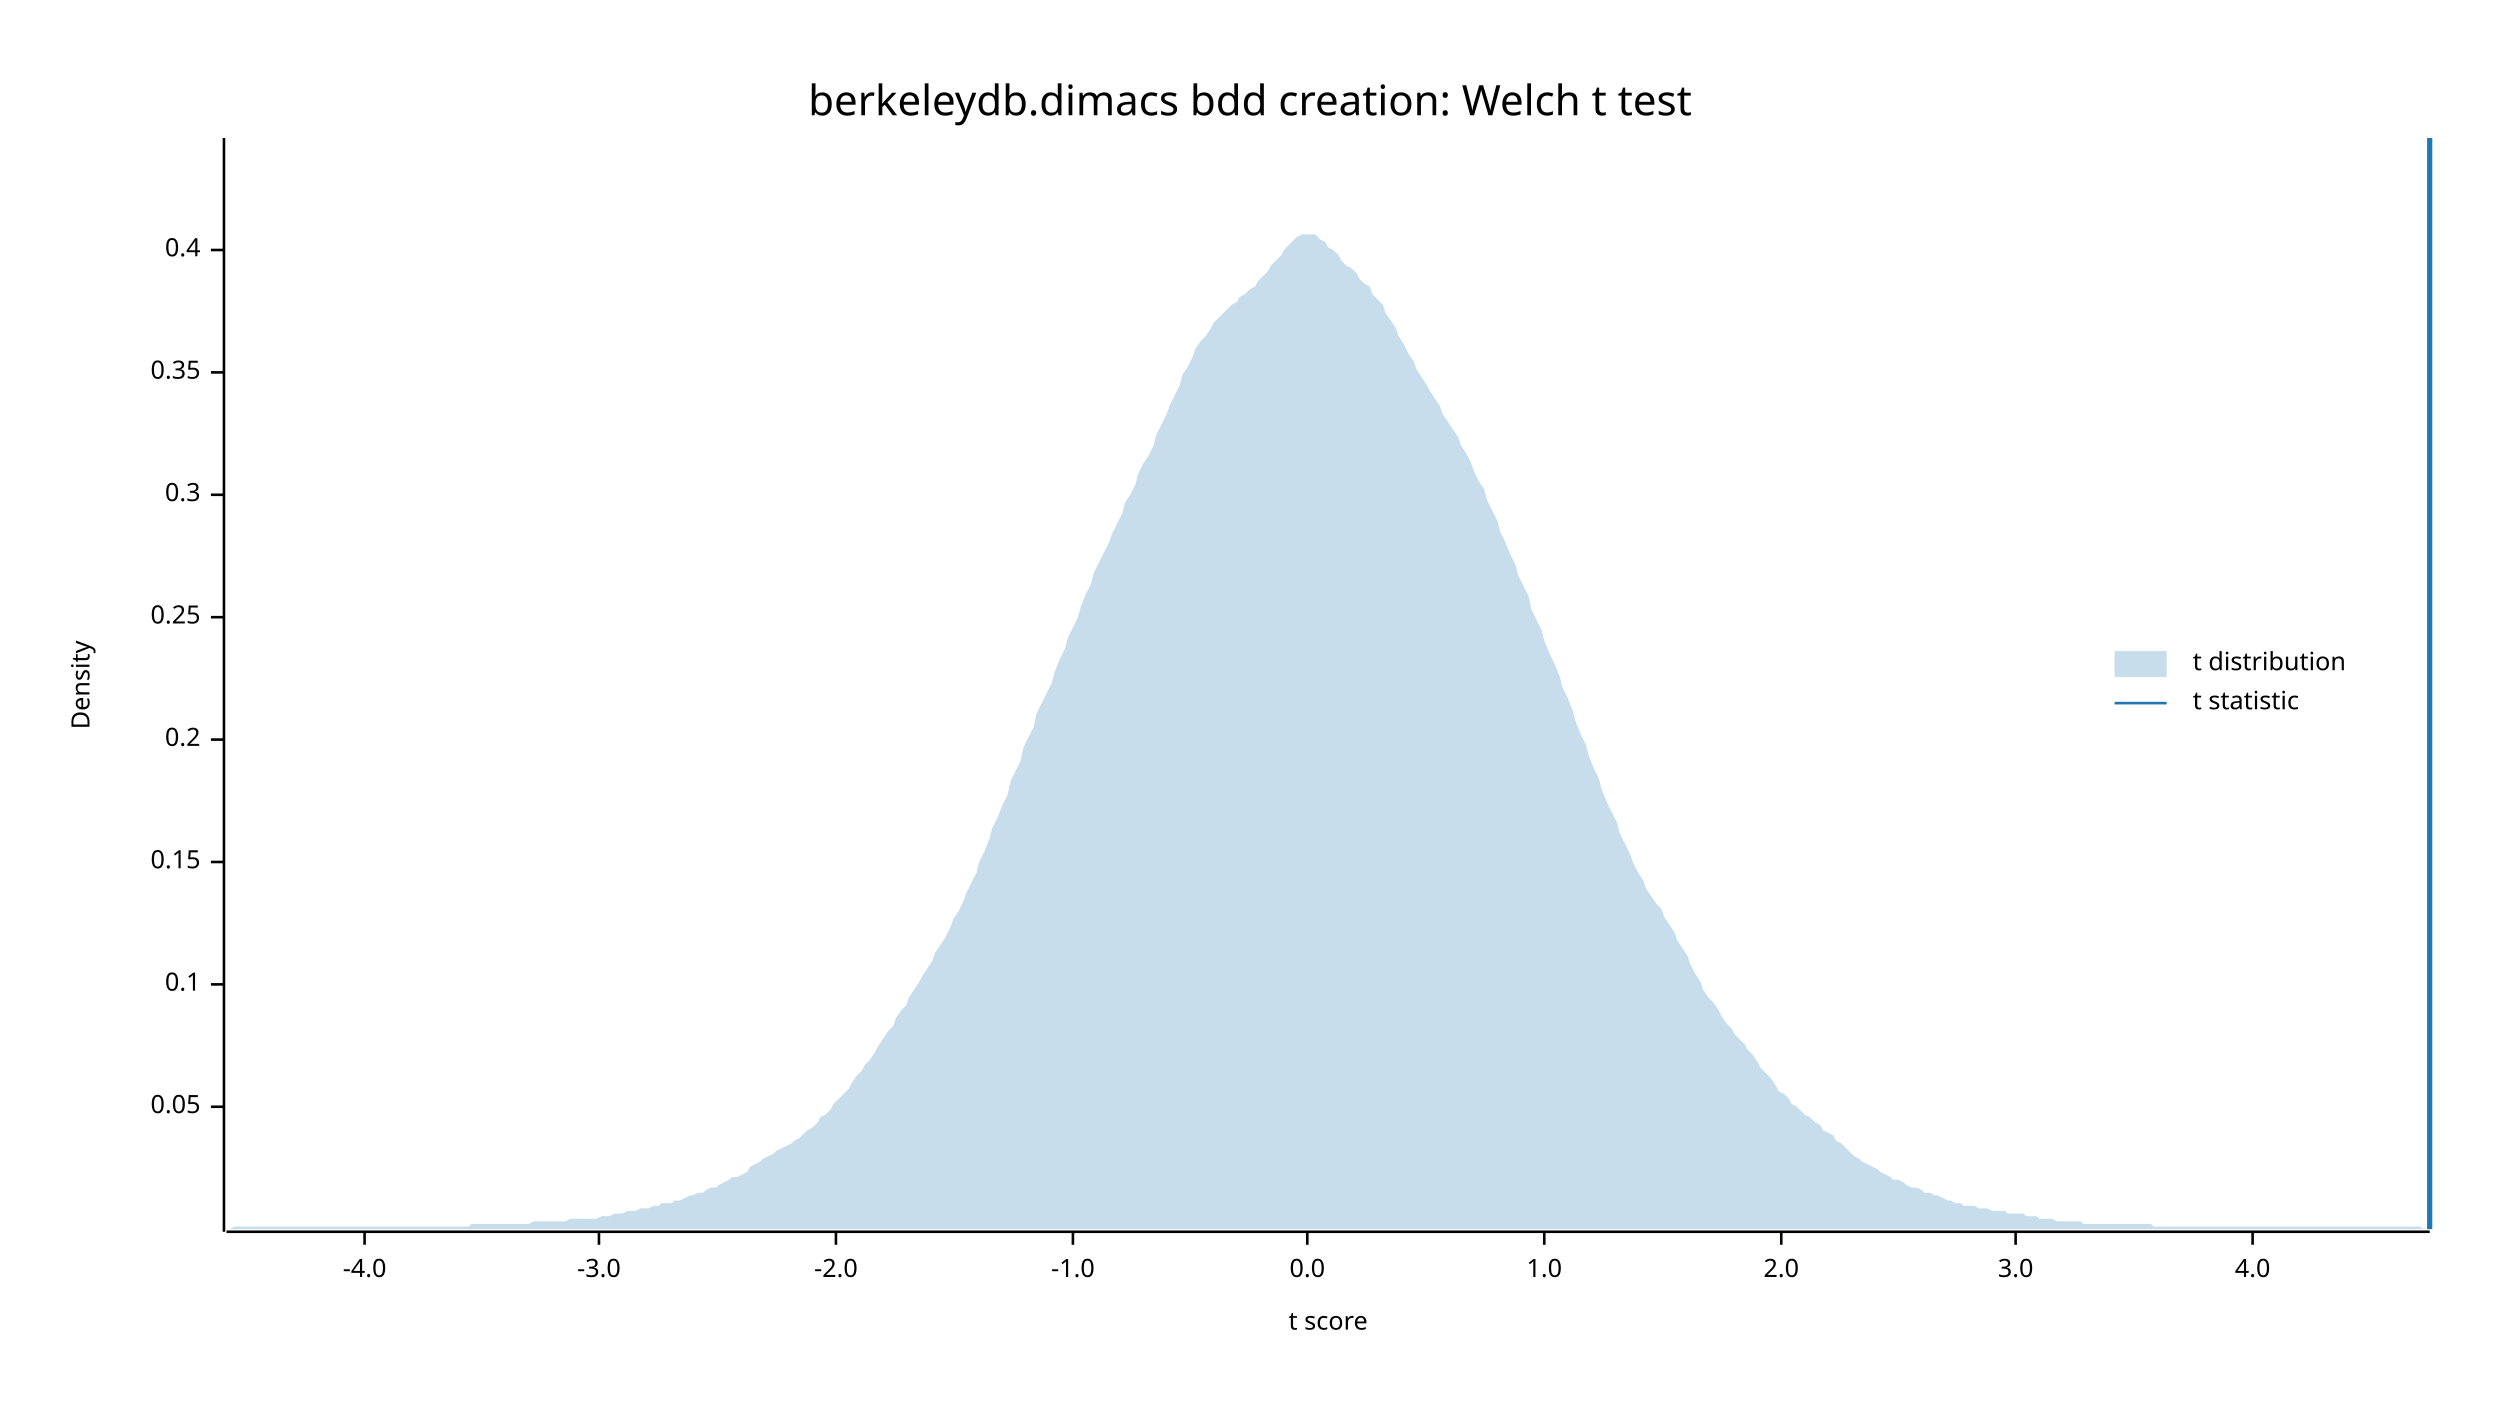
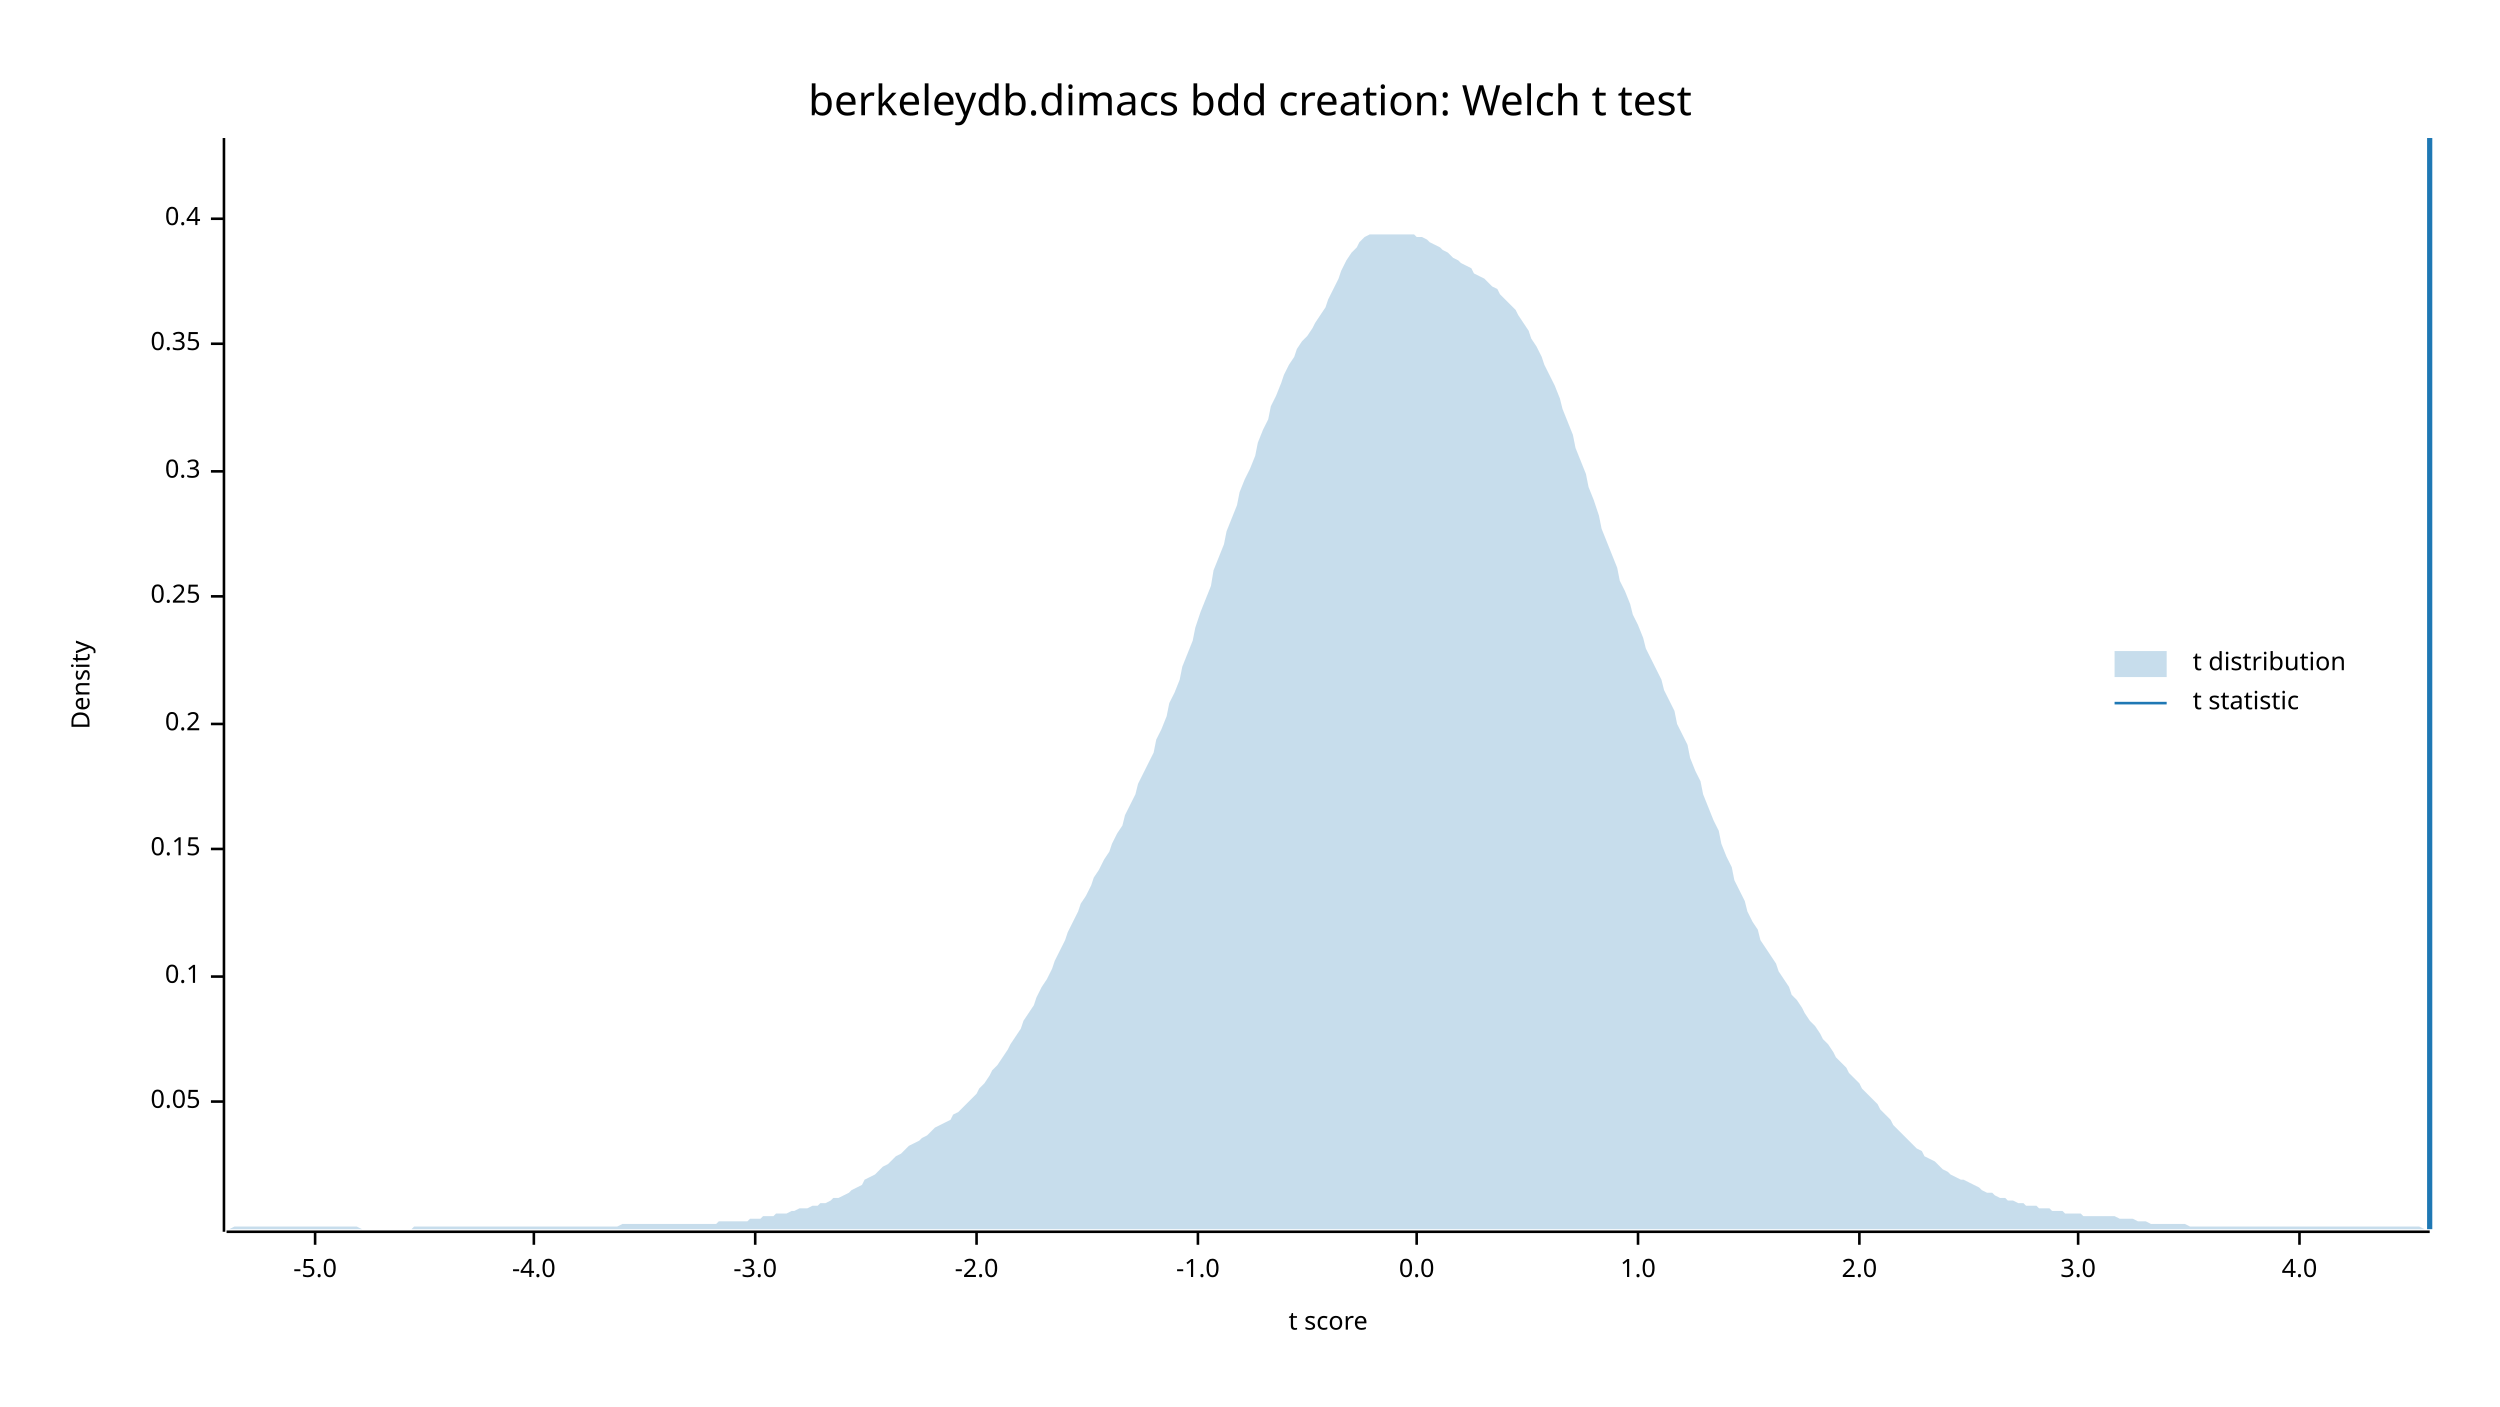
<svg xmlns="http://www.w3.org/2000/svg" width="960" height="540" viewBox="0 0 960 540">
  <text x="480" y="32" dy="0.76em" text-anchor="middle" font-family="sans-serif" font-size="16.129" opacity="1" fill="#000000">
berkeleydb.dimacs bdd creation: Welch t test
</text>
  <text x="27" y="263" dy="0.76em" text-anchor="middle" font-family="sans-serif" font-size="9.677" opacity="1" fill="#000000" transform="rotate(270, 27, 263)">
Density
</text>
  <text x="510" y="513" dy="-0.5ex" text-anchor="middle" font-family="sans-serif" font-size="9.677" opacity="1" fill="#000000">
t score
</text>
  <polyline fill="none" opacity="1" stroke="#000000" stroke-width="1" points="86,53 86,473 " />
-   <text x="77" y="425" dy="0.5ex" text-anchor="end" font-family="sans-serif" font-size="9.677" opacity="1" fill="#000000">
+   <text x="77" y="423" dy="0.5ex" text-anchor="end" font-family="sans-serif" font-size="9.677" opacity="1" fill="#000000">
0.05
</text>
-   <polyline fill="none" opacity="1" stroke="#000000" stroke-width="1" points="81,425 86,425 " />
-   <text x="77" y="378" dy="0.5ex" text-anchor="end" font-family="sans-serif" font-size="9.677" opacity="1" fill="#000000">
+   <polyline fill="none" opacity="1" stroke="#000000" stroke-width="1" points="81,423 86,423 " />
+   <text x="77" y="375" dy="0.5ex" text-anchor="end" font-family="sans-serif" font-size="9.677" opacity="1" fill="#000000">
0.1
</text>
-   <polyline fill="none" opacity="1" stroke="#000000" stroke-width="1" points="81,378 86,378 " />
-   <text x="77" y="331" dy="0.5ex" text-anchor="end" font-family="sans-serif" font-size="9.677" opacity="1" fill="#000000">
+   <polyline fill="none" opacity="1" stroke="#000000" stroke-width="1" points="81,375 86,375 " />
+   <text x="77" y="326" dy="0.5ex" text-anchor="end" font-family="sans-serif" font-size="9.677" opacity="1" fill="#000000">
0.15
</text>
-   <polyline fill="none" opacity="1" stroke="#000000" stroke-width="1" points="81,331 86,331 " />
-   <text x="77" y="284" dy="0.5ex" text-anchor="end" font-family="sans-serif" font-size="9.677" opacity="1" fill="#000000">
+   <polyline fill="none" opacity="1" stroke="#000000" stroke-width="1" points="81,326 86,326 " />
+   <text x="77" y="278" dy="0.5ex" text-anchor="end" font-family="sans-serif" font-size="9.677" opacity="1" fill="#000000">
0.2
</text>
-   <polyline fill="none" opacity="1" stroke="#000000" stroke-width="1" points="81,284 86,284 " />
-   <text x="77" y="237" dy="0.5ex" text-anchor="end" font-family="sans-serif" font-size="9.677" opacity="1" fill="#000000">
+   <polyline fill="none" opacity="1" stroke="#000000" stroke-width="1" points="81,278 86,278 " />
+   <text x="77" y="229" dy="0.5ex" text-anchor="end" font-family="sans-serif" font-size="9.677" opacity="1" fill="#000000">
0.25
</text>
-   <polyline fill="none" opacity="1" stroke="#000000" stroke-width="1" points="81,237 86,237 " />
-   <text x="77" y="190" dy="0.5ex" text-anchor="end" font-family="sans-serif" font-size="9.677" opacity="1" fill="#000000">
+   <polyline fill="none" opacity="1" stroke="#000000" stroke-width="1" points="81,229 86,229 " />
+   <text x="77" y="181" dy="0.5ex" text-anchor="end" font-family="sans-serif" font-size="9.677" opacity="1" fill="#000000">
0.3
</text>
-   <polyline fill="none" opacity="1" stroke="#000000" stroke-width="1" points="81,190 86,190 " />
-   <text x="77" y="143" dy="0.5ex" text-anchor="end" font-family="sans-serif" font-size="9.677" opacity="1" fill="#000000">
+   <polyline fill="none" opacity="1" stroke="#000000" stroke-width="1" points="81,181 86,181 " />
+   <text x="77" y="132" dy="0.5ex" text-anchor="end" font-family="sans-serif" font-size="9.677" opacity="1" fill="#000000">
0.35
</text>
-   <polyline fill="none" opacity="1" stroke="#000000" stroke-width="1" points="81,143 86,143 " />
-   <text x="77" y="96" dy="0.5ex" text-anchor="end" font-family="sans-serif" font-size="9.677" opacity="1" fill="#000000">
+   <polyline fill="none" opacity="1" stroke="#000000" stroke-width="1" points="81,132 86,132 " />
+   <text x="77" y="84" dy="0.5ex" text-anchor="end" font-family="sans-serif" font-size="9.677" opacity="1" fill="#000000">
0.4
</text>
-   <polyline fill="none" opacity="1" stroke="#000000" stroke-width="1" points="81,96 86,96 " />
+   <polyline fill="none" opacity="1" stroke="#000000" stroke-width="1" points="81,84 86,84 " />
  <polyline fill="none" opacity="1" stroke="#000000" stroke-width="1" points="87,473 933,473 " />
-   <text x="140" y="483" dy="0.76em" text-anchor="middle" font-family="sans-serif" font-size="9.677" opacity="1" fill="#000000">
+   <text x="121" y="483" dy="0.76em" text-anchor="middle" font-family="sans-serif" font-size="9.677" opacity="1" fill="#000000">
+ -5.0
+ </text>
+   <polyline fill="none" opacity="1" stroke="#000000" stroke-width="1" points="121,473 121,478 " />
+   <text x="205" y="483" dy="0.76em" text-anchor="middle" font-family="sans-serif" font-size="9.677" opacity="1" fill="#000000">
-4.0
</text>
-   <polyline fill="none" opacity="1" stroke="#000000" stroke-width="1" points="140,473 140,478 " />
-   <text x="230" y="483" dy="0.76em" text-anchor="middle" font-family="sans-serif" font-size="9.677" opacity="1" fill="#000000">
+   <polyline fill="none" opacity="1" stroke="#000000" stroke-width="1" points="205,473 205,478 " />
+   <text x="290" y="483" dy="0.76em" text-anchor="middle" font-family="sans-serif" font-size="9.677" opacity="1" fill="#000000">
-3.0
</text>
-   <polyline fill="none" opacity="1" stroke="#000000" stroke-width="1" points="230,473 230,478 " />
-   <text x="321" y="483" dy="0.76em" text-anchor="middle" font-family="sans-serif" font-size="9.677" opacity="1" fill="#000000">
+   <polyline fill="none" opacity="1" stroke="#000000" stroke-width="1" points="290,473 290,478 " />
+   <text x="375" y="483" dy="0.76em" text-anchor="middle" font-family="sans-serif" font-size="9.677" opacity="1" fill="#000000">
-2.0
</text>
-   <polyline fill="none" opacity="1" stroke="#000000" stroke-width="1" points="321,473 321,478 " />
-   <text x="412" y="483" dy="0.76em" text-anchor="middle" font-family="sans-serif" font-size="9.677" opacity="1" fill="#000000">
+   <polyline fill="none" opacity="1" stroke="#000000" stroke-width="1" points="375,473 375,478 " />
+   <text x="460" y="483" dy="0.76em" text-anchor="middle" font-family="sans-serif" font-size="9.677" opacity="1" fill="#000000">
-1.0
</text>
-   <polyline fill="none" opacity="1" stroke="#000000" stroke-width="1" points="412,473 412,478 " />
-   <text x="502" y="483" dy="0.76em" text-anchor="middle" font-family="sans-serif" font-size="9.677" opacity="1" fill="#000000">
+   <polyline fill="none" opacity="1" stroke="#000000" stroke-width="1" points="460,473 460,478 " />
+   <text x="544" y="483" dy="0.76em" text-anchor="middle" font-family="sans-serif" font-size="9.677" opacity="1" fill="#000000">
0.0
</text>
-   <polyline fill="none" opacity="1" stroke="#000000" stroke-width="1" points="502,473 502,478 " />
-   <text x="593" y="483" dy="0.76em" text-anchor="middle" font-family="sans-serif" font-size="9.677" opacity="1" fill="#000000">
+   <polyline fill="none" opacity="1" stroke="#000000" stroke-width="1" points="544,473 544,478 " />
+   <text x="629" y="483" dy="0.76em" text-anchor="middle" font-family="sans-serif" font-size="9.677" opacity="1" fill="#000000">
1.0
</text>
-   <polyline fill="none" opacity="1" stroke="#000000" stroke-width="1" points="593,473 593,478 " />
-   <text x="684" y="483" dy="0.76em" text-anchor="middle" font-family="sans-serif" font-size="9.677" opacity="1" fill="#000000">
+   <polyline fill="none" opacity="1" stroke="#000000" stroke-width="1" points="629,473 629,478 " />
+   <text x="714" y="483" dy="0.76em" text-anchor="middle" font-family="sans-serif" font-size="9.677" opacity="1" fill="#000000">
2.0
</text>
-   <polyline fill="none" opacity="1" stroke="#000000" stroke-width="1" points="684,473 684,478 " />
-   <text x="774" y="483" dy="0.76em" text-anchor="middle" font-family="sans-serif" font-size="9.677" opacity="1" fill="#000000">
+   <polyline fill="none" opacity="1" stroke="#000000" stroke-width="1" points="714,473 714,478 " />
+   <text x="798" y="483" dy="0.76em" text-anchor="middle" font-family="sans-serif" font-size="9.677" opacity="1" fill="#000000">
3.0
</text>
-   <polyline fill="none" opacity="1" stroke="#000000" stroke-width="1" points="774,473 774,478 " />
-   <text x="865" y="483" dy="0.76em" text-anchor="middle" font-family="sans-serif" font-size="9.677" opacity="1" fill="#000000">
+   <polyline fill="none" opacity="1" stroke="#000000" stroke-width="1" points="798,473 798,478 " />
+   <text x="883" y="483" dy="0.76em" text-anchor="middle" font-family="sans-serif" font-size="9.677" opacity="1" fill="#000000">
4.0
</text>
-   <polyline fill="none" opacity="1" stroke="#000000" stroke-width="1" points="865,473 865,478 " />
-   <polygon opacity="0.25" fill="#1F78B4" points="87,472 88,472 90,471 92,471 93,471 95,471 97,471 98,471 100,471 102,471 103,471 105,471 107,471 109,471 110,471 112,471 114,471 115,471 117,471 119,471 120,471 122,471 124,471 125,471 127,471 129,471 131,471 132,471 134,471 136,471 137,471 139,471 141,471 142,471 144,471 146,471 148,471 149,471 151,471 153,471 154,471 156,471 158,471 159,471 161,471 163,471 164,471 166,471 168,471 170,471 171,471 173,471 175,471 176,471 178,471 180,471 181,470 183,470 185,470 187,470 188,470 190,470 192,470 193,470 195,470 197,470 198,470 200,470 202,470 203,470 205,469 207,469 209,469 210,469 212,469 214,469 215,469 217,469 219,468 220,468 222,468 224,468 226,468 227,468 229,468 231,467 232,467 234,467 236,466 237,466 239,466 241,465 242,465 244,465 246,464 248,464 249,464 251,463 253,463 254,462 256,462 258,462 259,461 261,461 263,460 265,459 266,459 268,458 270,458 271,457 273,456 275,456 276,455 278,454 280,453 281,452 283,452 285,451 287,450 288,448 290,447 292,446 293,445 295,444 297,443 298,442 300,441 302,440 304,439 305,438 307,437 309,435 310,434 312,433 314,431 315,429 317,428 319,426 320,424 322,422 324,420 326,418 327,416 329,413 331,411 332,409 334,407 336,404 337,402 339,399 341,396 343,394 344,391 346,388 348,386 349,383 351,380 353,377 354,375 356,372 358,369 359,366 361,363 363,360 365,356 366,353 368,350 370,346 371,343 373,339 375,335 376,331 378,327 380,322 381,318 383,314 385,309 387,305 388,300 390,296 392,292 393,287 395,283 397,279 398,274 400,270 402,266 404,262 405,258 407,253 409,249 410,245 412,241 414,237 415,233 417,228 419,224 420,220 422,216 424,212 426,208 427,205 429,201 431,197 432,193 434,190 436,186 437,182 439,178 441,175 443,171 444,167 446,163 448,159 449,156 451,152 453,148 454,144 456,141 458,137 459,134 461,131 463,129 465,126 466,124 468,122 470,120 471,119 473,117 475,116 476,114 478,113 480,111 482,110 483,108 485,106 487,104 488,102 490,100 492,98 493,96 495,94 497,92 498,91 500,90 502,90 504,90 505,90 507,92 509,93 510,95 512,96 514,98 515,100 517,102 519,103 521,105 522,107 524,109 526,110 527,113 529,115 531,117 532,120 534,123 536,126 537,129 539,132 541,136 543,139 544,142 546,145 548,148 549,150 551,153 553,156 554,159 556,162 558,165 560,168 561,171 563,174 565,178 566,181 568,185 570,188 571,192 573,196 575,200 576,204 578,208 580,213 582,217 583,221 585,225 587,229 588,234 590,238 592,242 593,246 595,251 597,255 599,260 600,264 602,268 604,273 605,277 607,282 609,286 610,290 612,295 614,299 615,303 617,308 619,312 621,316 622,320 624,324 626,328 627,331 629,335 631,338 632,341 634,344 636,347 638,349 639,352 641,355 643,358 644,361 646,364 648,367 649,370 651,374 653,377 654,380 656,383 658,385 660,388 661,390 663,393 665,395 666,397 668,399 670,401 671,403 673,405 675,408 676,410 678,412 680,414 682,417 683,419 685,420 687,422 688,424 690,425 692,427 693,428 695,429 697,431 699,432 700,434 702,435 704,436 705,438 707,439 709,441 710,442 712,444 714,445 715,446 717,447 719,448 721,449 722,450 724,451 726,452 727,453 729,453 731,454 732,455 734,456 736,456 738,457 739,458 741,458 743,459 744,459 746,460 748,461 749,461 751,462 753,462 754,463 756,463 758,463 760,464 761,464 763,464 765,465 766,465 768,465 770,465 771,466 773,466 775,466 777,466 778,467 780,467 782,467 783,468 785,468 787,468 788,468 790,469 792,469 793,469 795,469 797,469 799,469 800,470 802,470 804,470 805,470 807,470 809,470 810,470 812,470 814,470 816,470 817,470 819,470 821,470 822,470 824,470 826,470 827,471 829,471 831,471 832,471 834,471 836,471 838,471 839,471 841,471 843,471 844,471 846,471 848,471 849,471 851,471 853,471 855,471 856,471 858,471 860,471 861,471 863,471 865,471 866,471 868,471 870,471 871,471 873,471 875,471 877,471 878,471 880,471 882,471 883,471 885,471 887,471 888,471 890,471 892,471 894,471 895,471 897,471 899,471 900,471 902,471 904,471 905,471 907,471 909,471 910,471 912,471 914,471 916,471 917,471 919,471 921,471 922,471 924,471 926,471 927,471 929,471 931,472 933,472 933,472 87,472 " />
+   <polyline fill="none" opacity="1" stroke="#000000" stroke-width="1" points="883,473 883,478 " />
+   <polygon opacity="0.25" fill="#1F78B4" points="87,472 88,472 90,471 92,471 93,471 95,471 97,471 98,471 100,471 102,471 103,471 105,471 107,471 109,471 110,471 112,471 114,471 115,471 117,471 119,471 120,471 122,471 124,471 125,471 127,471 129,471 131,471 132,471 134,471 136,471 137,471 139,472 141,472 142,472 144,472 146,472 148,472 149,472 151,472 153,472 154,472 156,472 158,472 159,471 161,471 163,471 164,471 166,471 168,471 170,471 171,471 173,471 175,471 176,471 178,471 180,471 181,471 183,471 185,471 187,471 188,471 190,471 192,471 193,471 195,471 197,471 198,471 200,471 202,471 203,471 205,471 207,471 209,471 210,471 212,471 214,471 215,471 217,471 219,471 220,471 222,471 224,471 226,471 227,471 229,471 231,471 232,471 234,471 236,471 237,471 239,470 241,470 242,470 244,470 246,470 248,470 249,470 251,470 253,470 254,470 256,470 258,470 259,470 261,470 263,470 265,470 266,470 268,470 270,470 271,470 273,470 275,470 276,469 278,469 280,469 281,469 283,469 285,469 287,469 288,468 290,468 292,468 293,467 295,467 297,467 298,466 300,466 302,466 304,465 305,465 307,464 309,464 310,464 312,463 314,463 315,462 317,462 319,461 320,460 322,460 324,459 326,458 327,457 329,456 331,455 332,453 334,452 336,451 337,450 339,448 341,447 343,445 344,444 346,443 348,441 349,440 351,439 353,438 354,437 356,436 358,434 359,433 361,432 363,431 365,430 366,428 368,427 370,425 371,424 373,422 375,420 376,418 378,416 380,413 381,411 383,409 385,406 387,403 388,401 390,398 392,395 393,392 395,389 397,386 398,383 400,379 402,376 404,372 405,369 407,365 409,361 410,358 412,354 414,350 415,347 417,344 419,340 420,337 422,334 424,330 426,327 427,324 429,320 431,317 432,313 434,309 436,305 437,301 439,297 441,293 443,289 444,284 446,280 448,275 449,270 451,266 453,261 454,256 456,251 458,246 459,241 461,235 463,230 465,225 466,219 468,214 470,209 471,204 473,199 475,194 476,189 478,184 480,180 482,175 483,170 485,165 487,161 488,156 490,152 492,147 493,144 495,140 497,137 498,134 500,131 502,129 504,126 505,124 507,121 509,118 510,115 512,111 514,107 515,104 517,100 519,97 521,95 522,93 524,91 526,90 527,90 529,90 531,90 532,90 534,90 536,90 537,90 539,90 541,90 543,90 544,91 546,91 548,92 549,93 551,94 553,95 554,96 556,97 558,99 560,100 561,101 563,102 565,103 566,105 568,106 570,107 571,108 573,110 575,111 576,113 578,115 580,117 582,119 583,121 585,124 587,127 588,130 590,133 592,137 593,140 595,144 597,148 599,153 600,157 602,162 604,167 605,172 607,177 609,182 610,187 612,192 614,198 615,203 617,208 619,213 621,218 622,223 624,227 626,232 627,236 629,240 631,245 632,249 634,253 636,257 638,261 639,265 641,269 643,273 644,278 646,282 648,286 649,291 651,296 653,300 654,305 656,310 658,315 660,319 661,324 663,329 665,333 666,338 668,342 670,346 671,350 673,354 675,357 676,361 678,364 680,367 682,370 683,373 685,376 687,379 688,382 690,384 692,387 693,389 695,392 697,394 699,397 700,399 702,401 704,404 705,406 707,408 709,410 710,412 712,414 714,416 715,418 717,420 719,422 721,424 722,426 724,428 726,430 727,432 729,434 731,436 732,437 734,439 736,441 738,442 739,444 741,445 743,446 744,447 746,449 748,450 749,451 751,452 753,453 754,453 756,454 758,455 760,456 761,457 763,458 765,458 766,459 768,460 770,460 771,461 773,461 775,462 777,462 778,463 780,463 782,463 783,464 785,464 787,464 788,465 790,465 792,465 793,466 795,466 797,466 799,466 800,467 802,467 804,467 805,467 807,467 809,467 810,467 812,467 814,468 816,468 817,468 819,468 821,469 822,469 824,469 826,470 827,470 829,470 831,470 832,470 834,470 836,470 838,470 839,470 841,471 843,471 844,471 846,471 848,471 849,471 851,471 853,471 855,471 856,471 858,471 860,471 861,471 863,471 865,471 866,471 868,471 870,471 871,471 873,471 875,471 877,471 878,471 880,471 882,471 883,471 885,471 887,471 888,471 890,471 892,471 894,471 895,471 897,471 899,471 900,471 902,471 904,471 905,471 907,471 909,471 910,471 912,471 914,471 916,471 917,471 919,471 921,471 922,471 924,471 926,471 927,471 929,471 931,472 933,472 933,472 87,472 " />
  <polyline fill="none" opacity="1" stroke="#1F78B4" stroke-width="2" points="933,472 933,53 " />
  <text x="842" y="250" dy="0.76em" text-anchor="start" font-family="sans-serif" font-size="9.677" opacity="1" fill="#000000">
t distribution
</text>
  <text x="842" y="265" dy="0.76em" text-anchor="start" font-family="sans-serif" font-size="9.677" opacity="1" fill="#000000">
t statistic
</text>
  <rect x="812" y="250" width="20" height="10" opacity="0.25" fill="#1F78B4" stroke="none" />
  <polyline fill="none" opacity="1" stroke="#1F78B4" stroke-width="1" points="812,270 832,270 " />
</svg>
